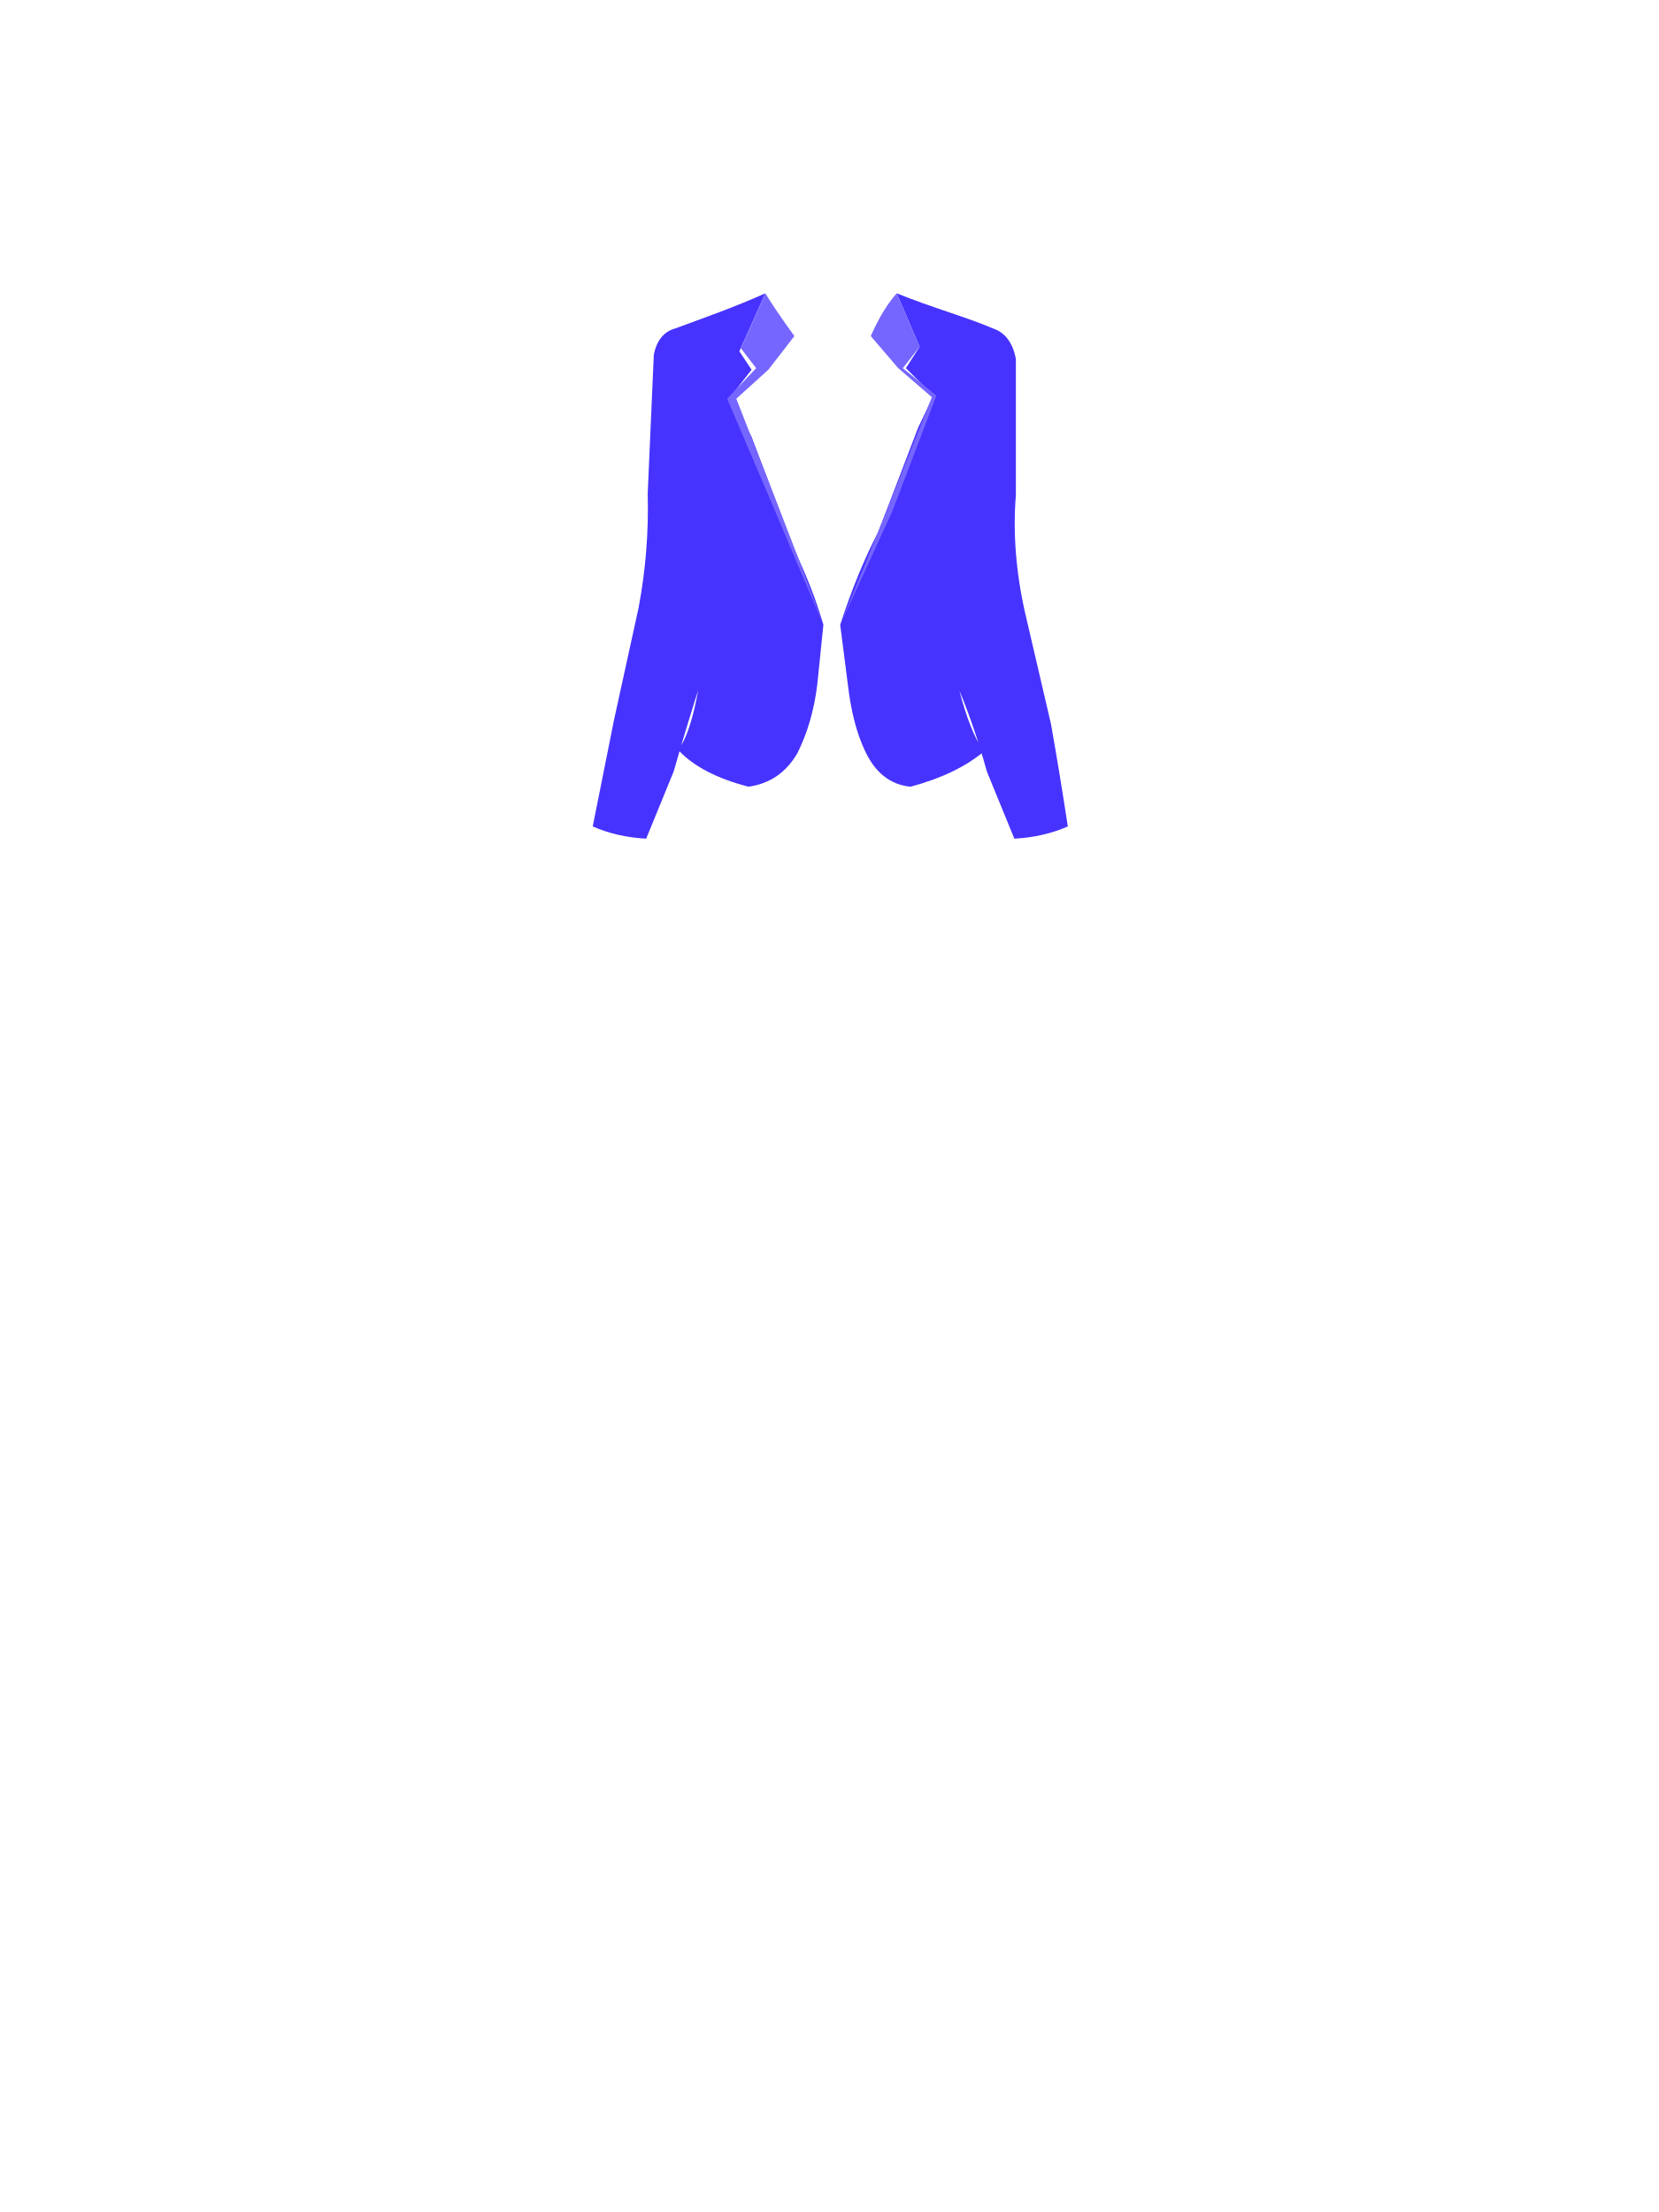
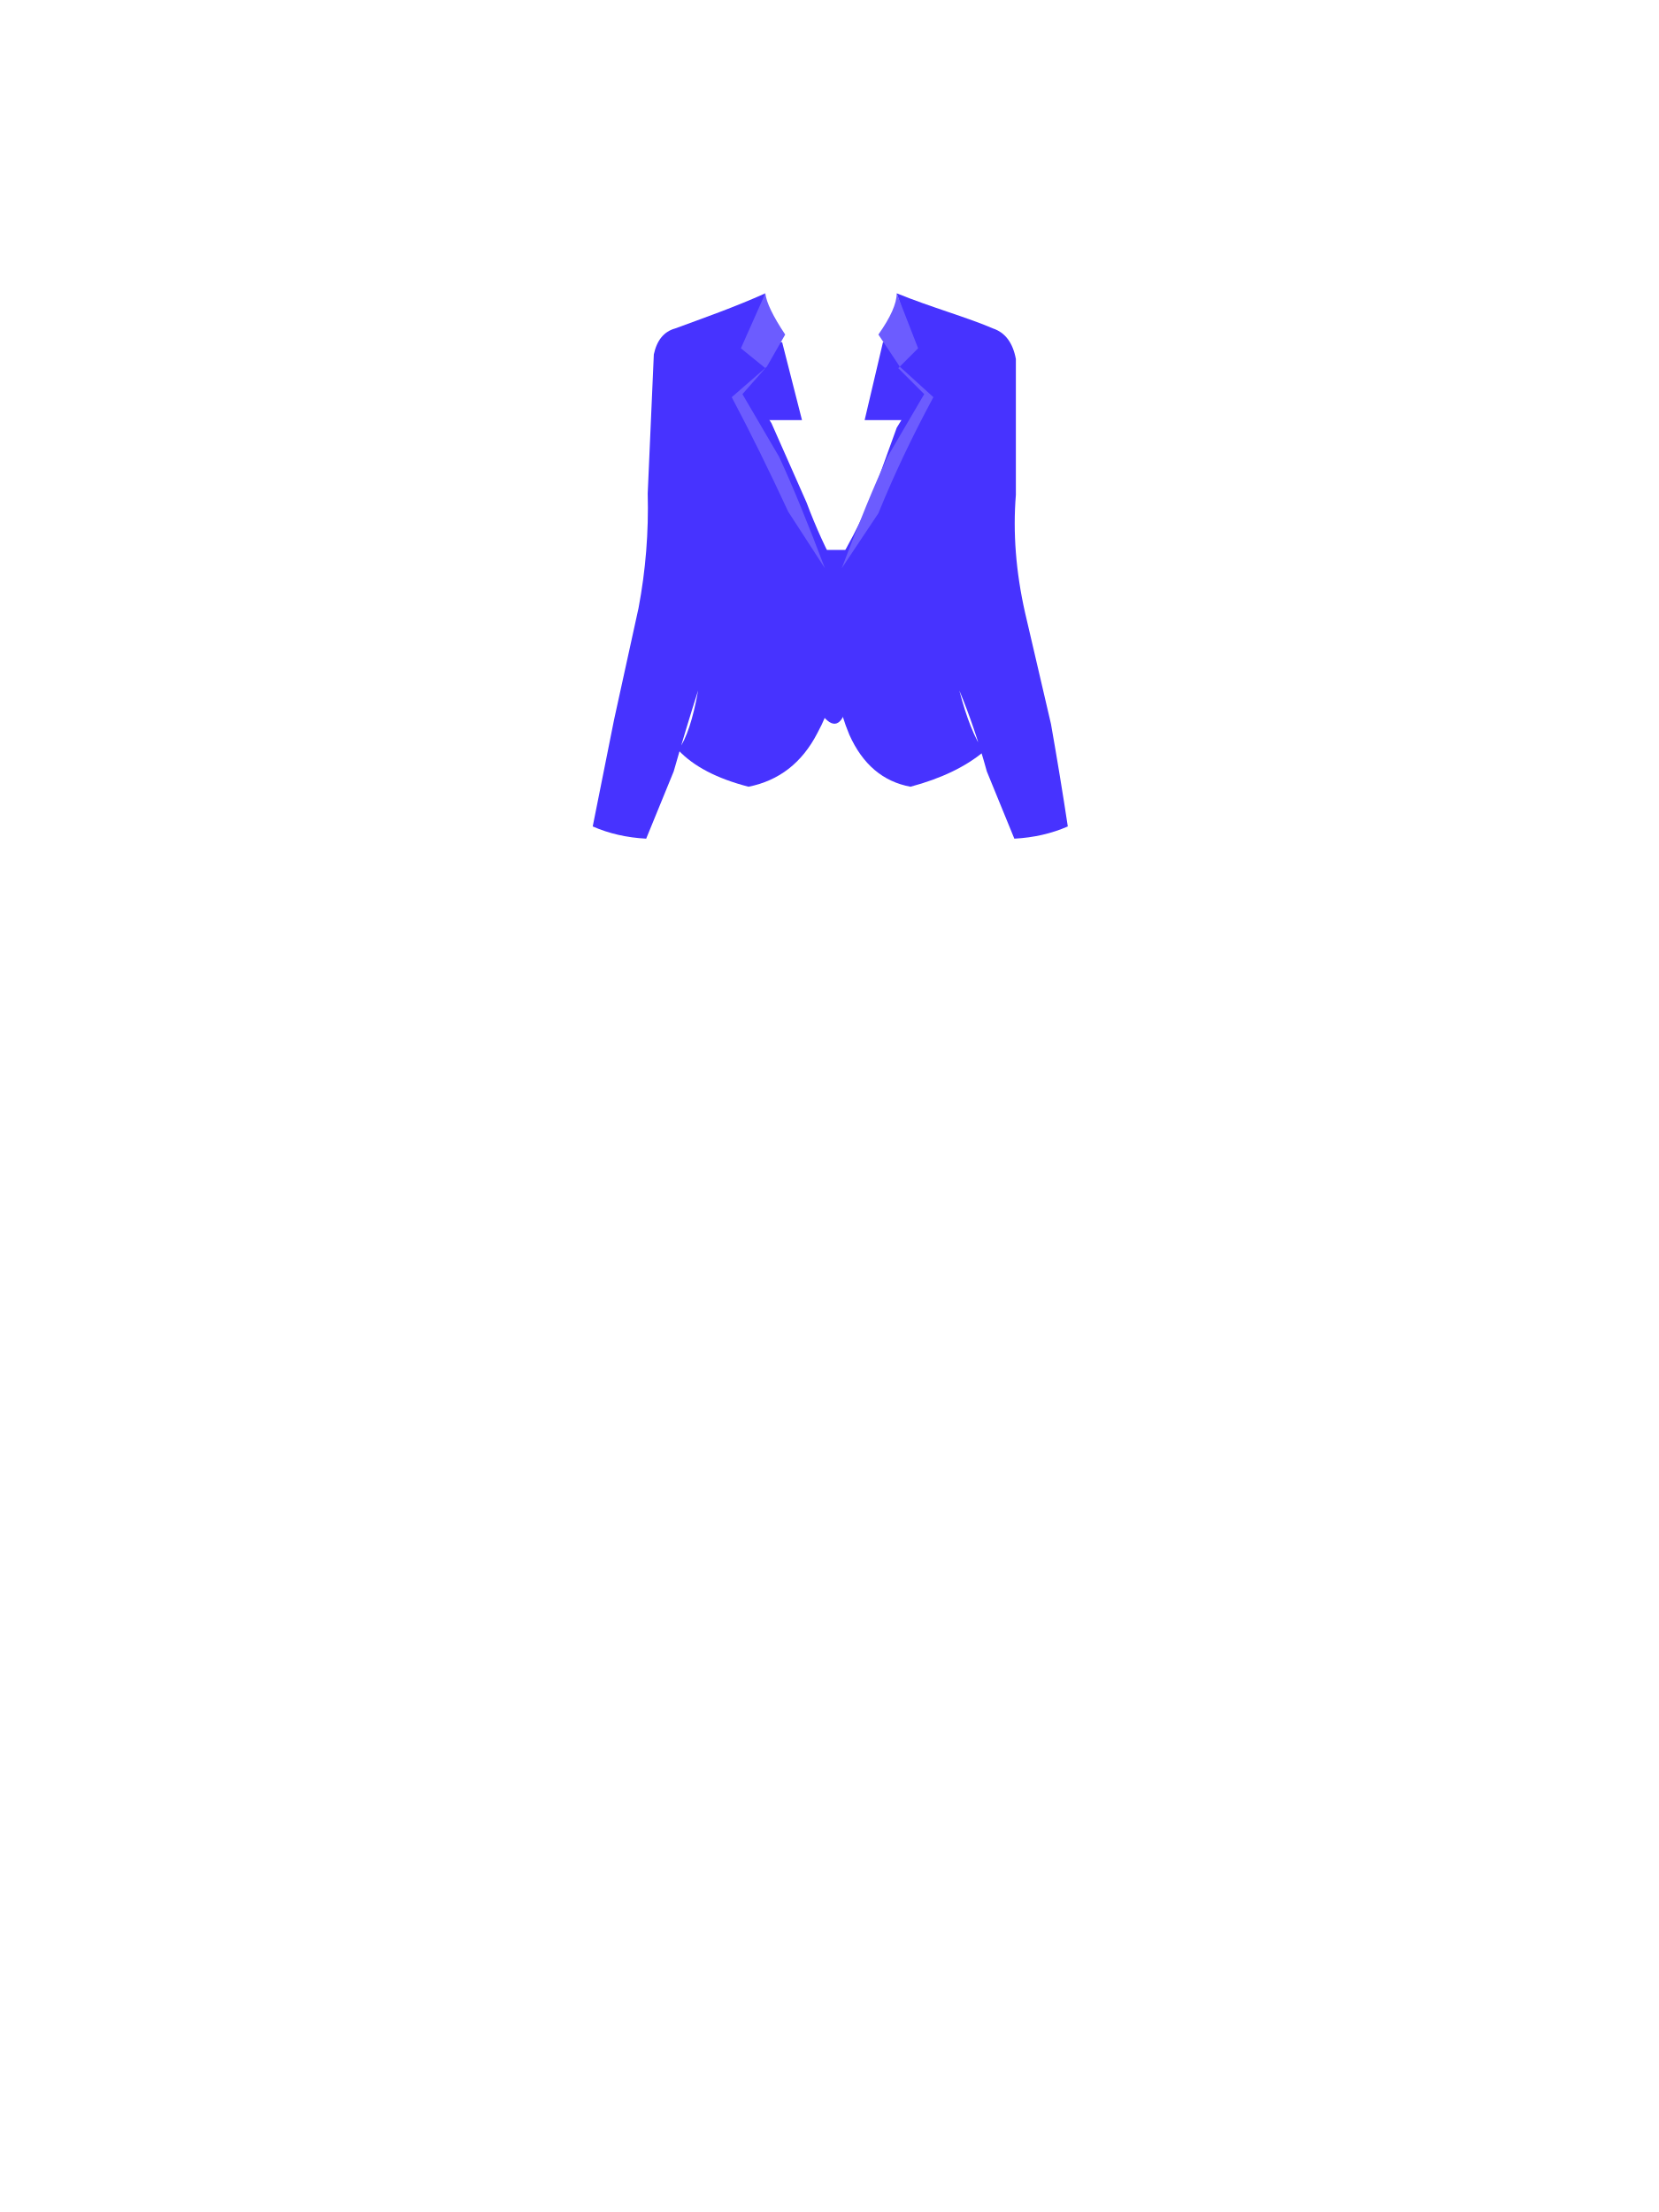
<svg xmlns="http://www.w3.org/2000/svg" viewBox="0 0 1086 1448" width="1086" height="1448">
  <g fill="#4733ff">
-     <path d="M501 192  C481 201 461 208 442 215  Q431 218 428 232  L424 323 Q425 361 418 398  L402 471 Q394 511 388 541  Q404 548 423 549  L441 505 Q449 477 457 452  Q452 480 444 491  Q459 507 490 515  Q511 512 522 493  Q532 473 535 448  L539 409  Q532 385 520 360  L492 286  L478 260  L492 242 L484 230 L501 192 Z" />
-     <path d="M587 192  C609 201 634 208 650 215  Q662 219 665 235  L665 324 Q662 361 671 401  L688 474 Q694 508 699 541  Q683 548 664 549  L646 505 Q638 476 628 452  Q635 479 644 492  Q626 507 596 515  Q576 513 566 491  Q558 474 555 448  L550 409 Q561 375 575 348  L601 280 L611 259 L593 241 L602 227 L587 192 Z" />
+     <path d="M501 192 C481 201 461 208 442 215 Q431 218 428 232 L424 323 Q425 361 418 398 L402 471 Q394 511 388 541 Q404 548 423 549 L441 505 Q449 477 457 452 Q452 480 444 491 Q459 507 490 515 Q520 509 535 480 Q547 458 548 435 L548 373 Q537 353 528 329 L505 277 L485 246 L501 192 Z" />
+     <path d="M587 192 C609 201 634 208 650 215 Q662 219 665 235 L665 324 Q662 361 671 401 L688 474 Q694 508 699 541 Q683 548 664 549 L646 505 Q638 476 628 452 Q635 479 644 492 Q626 507 596 515 Q569 510 556 481 Q546 457 546 432 L546 373 Q559 351 570 327 L587 280 L606 249 L587 192 Z" />
  </g>
-   <g fill="#7566ff">
-     <path d="M501 192  Q507 202 520 220  L503 242  L482 261  Q504 317 524 369  L539 409  Q518 360 508 336  L476 261  L495 241  L485 228 Z" />
-     <path d="M587 192  Q578 202 570 220  L588 241  L610 260  Q587 318 566 370  L550 409  Q573 359 584 335  L613 259  L591 241  L602 227 Z" />
+   <g fill="#4733ff">
+     <path d="M485 226 L512 224 L525 275 L482 275 Z" />
+     <path d="M578 224 L603 226 L613 275 L566 275 Z" />
+     <path d="M535 360 L555 360 L554 464 Q548 483 536 465 Z" />
+   </g>
+   <g fill="#6c5cff">
+     <path d="M501 192 Q502 201 514 219 L502 240 L479 260 Q497 294 516 335 L540 372 Q523 327 510 299 L486 258 L501 241 L485 228 Z" />
+     <path d="M587 192 Q587 202 575 219 L589 240 L611 260 Q590 299 575 336 L551 372 Q568 327 581 299 L605 258 L588 241 L601 228 Z" />
  </g>
</svg>
